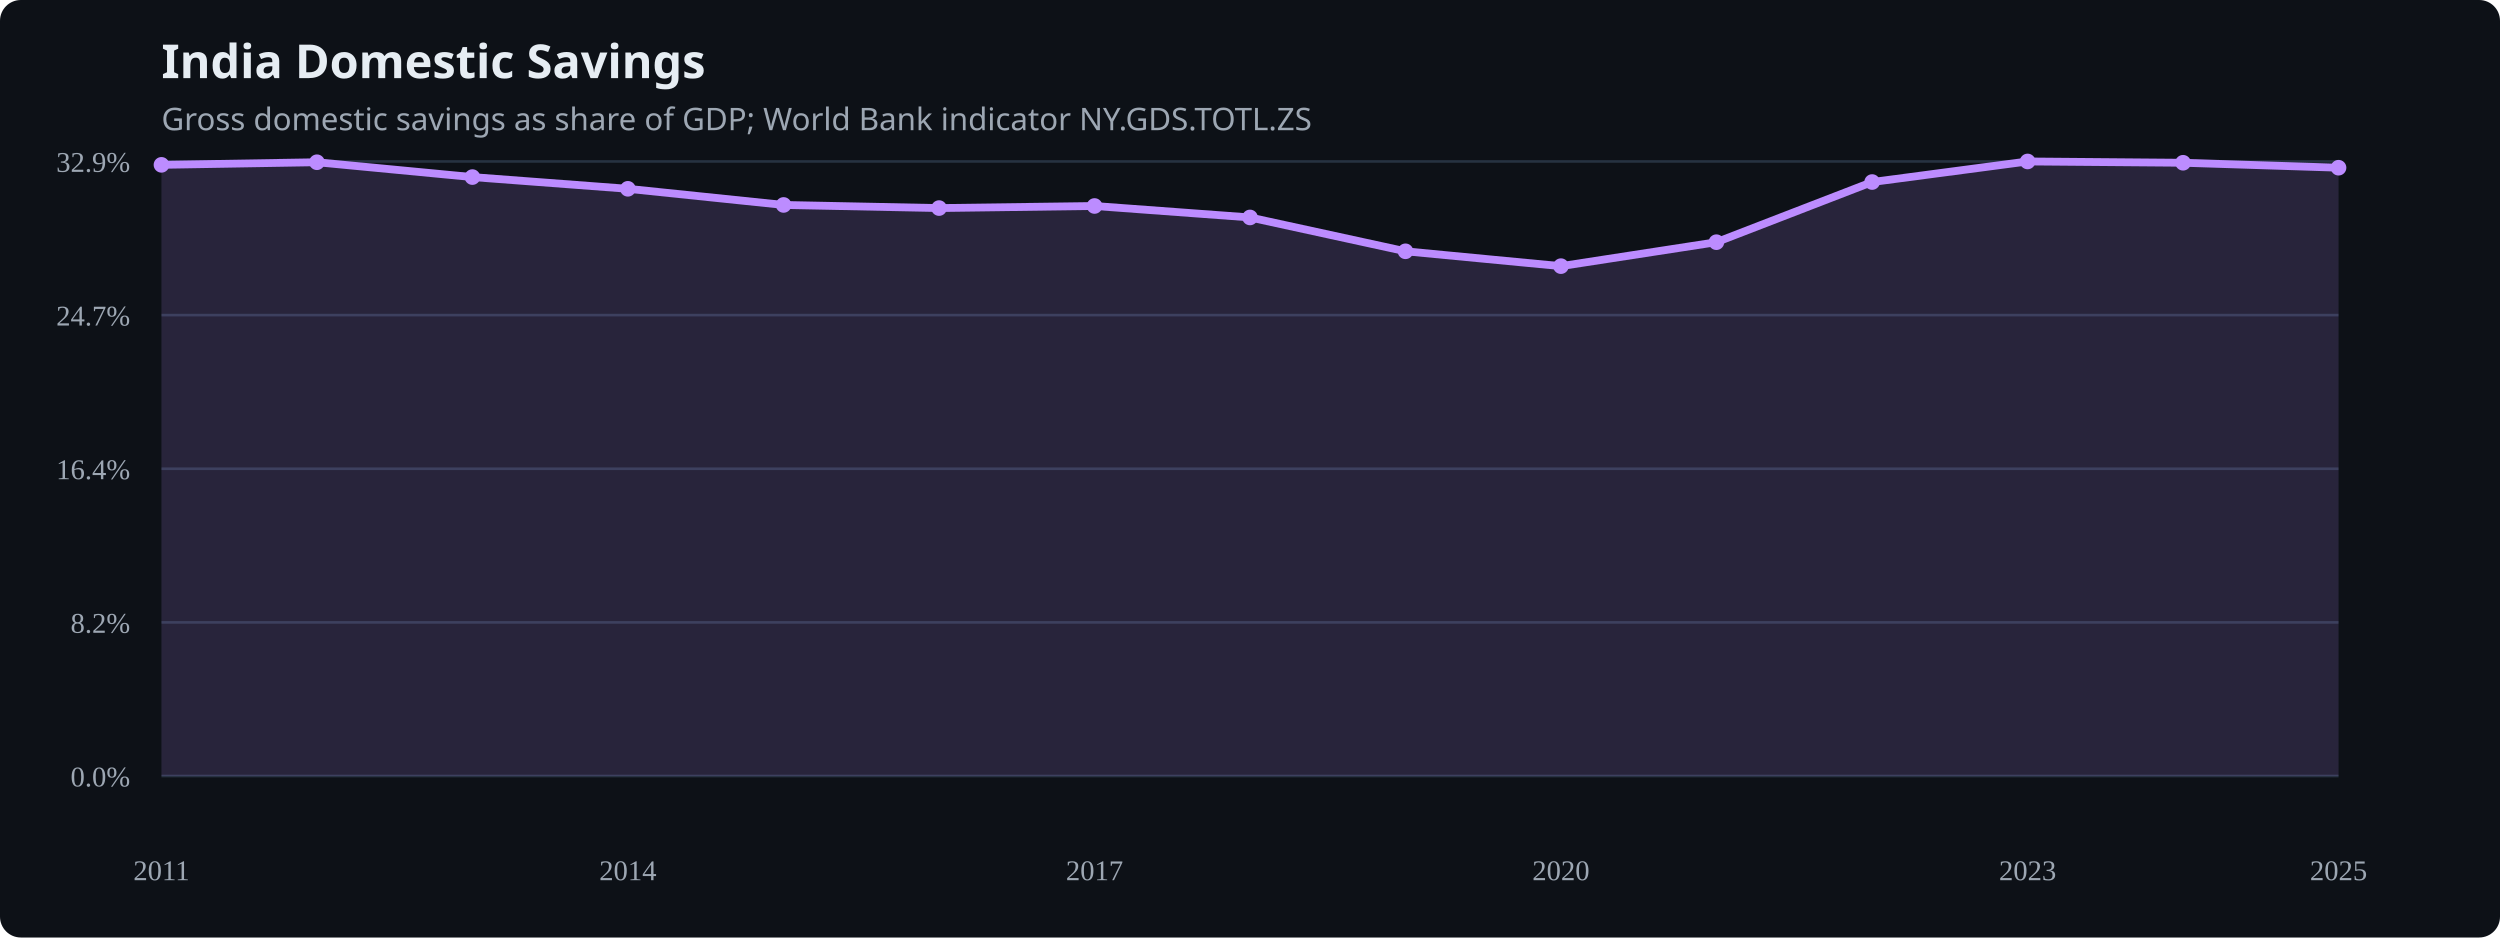
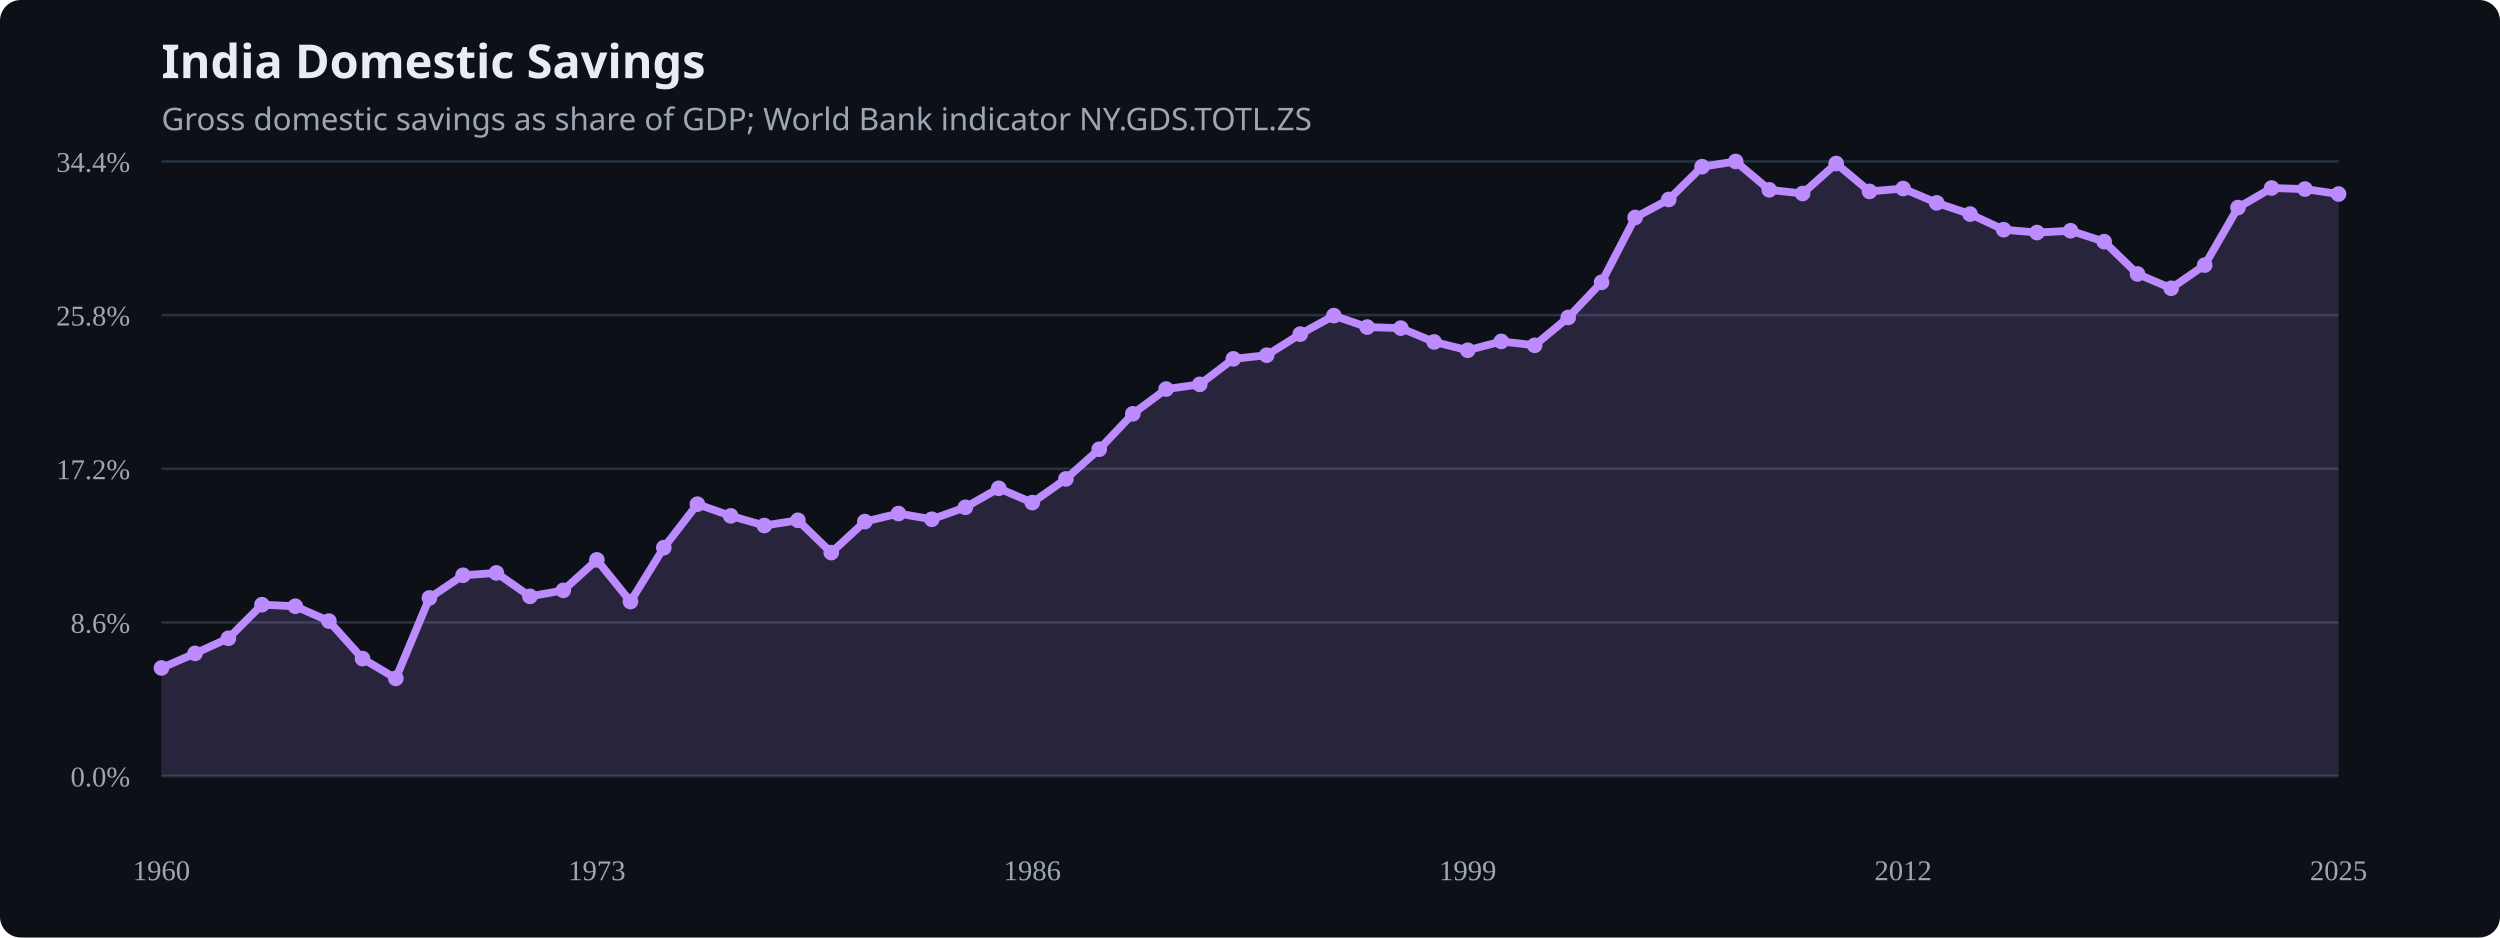
<svg xmlns="http://www.w3.org/2000/svg" width="960" height="360" viewBox="0 0 960 360" role="img" aria-label="India Domestic Savings">
  <rect width="100%" height="100%" fill="#0d1117" rx="8" />
  <text x="62" y="30" fill="#e6edf3" font-size="18" font-family="system-ui, sans-serif" font-weight="700">India Domestic Savings</text>
  <text x="62" y="50" fill="#9da7b3" font-size="12" font-family="system-ui, sans-serif">Gross domestic savings as share of GDP; World Bank indicator NY.GDS.TOTL.ZS</text>
  <line x1="62" y1="62.0" x2="898" y2="62.0" stroke="#263241" stroke-width="1" />
-   <text x="50" y="66.0" text-anchor="end" fill="#9da7b3" font-size="11">32.9%</text>
+   <text x="50" y="66.0" text-anchor="end" fill="#9da7b3" font-size="11">34.4%</text>
  <line x1="62" y1="121.0" x2="898" y2="121.0" stroke="#263241" stroke-width="1" />
-   <text x="50" y="125.0" text-anchor="end" fill="#9da7b3" font-size="11">24.7%</text>
+   <text x="50" y="125.0" text-anchor="end" fill="#9da7b3" font-size="11">25.8%</text>
  <line x1="62" y1="180.0" x2="898" y2="180.0" stroke="#263241" stroke-width="1" />
-   <text x="50" y="184.0" text-anchor="end" fill="#9da7b3" font-size="11">16.4%</text>
+   <text x="50" y="184.0" text-anchor="end" fill="#9da7b3" font-size="11">17.2%</text>
  <line x1="62" y1="239.0" x2="898" y2="239.0" stroke="#263241" stroke-width="1" />
-   <text x="50" y="243.0" text-anchor="end" fill="#9da7b3" font-size="11">8.2%</text>
+   <text x="50" y="243.0" text-anchor="end" fill="#9da7b3" font-size="11">8.6%</text>
  <line x1="62" y1="298.0" x2="898" y2="298.0" stroke="#263241" stroke-width="1" />
  <text x="50" y="302.0" text-anchor="end" fill="#9da7b3" font-size="11">0.0%</text>
-   <polygon points="62,298 62.0,63.3 121.7,62.3 181.4,68.0 241.1,72.5 300.9,78.7 360.6,79.9 420.3,79.1 480.0,83.5 539.7,96.5 599.4,102.2 659.1,93.0 718.9,69.9 778.6,62.0 838.3,62.5 898.0,64.4 898,298" fill="#bc8cff" opacity="0.16" />
-   <polyline points="62.0,63.3 121.7,62.3 181.4,68.0 241.1,72.5 300.9,78.7 360.6,79.9 420.3,79.1 480.0,83.5 539.7,96.5 599.4,102.2 659.1,93.0 718.9,69.9 778.6,62.0 838.3,62.5 898.0,64.4" fill="none" stroke="#bc8cff" stroke-width="3" stroke-linejoin="round" stroke-linecap="round" />
-   <circle cx="62.0" cy="63.3" r="3" fill="#bc8cff" />
-   <circle cx="121.7" cy="62.3" r="3" fill="#bc8cff" />
-   <circle cx="181.4" cy="68.0" r="3" fill="#bc8cff" />
-   <circle cx="241.1" cy="72.5" r="3" fill="#bc8cff" />
-   <circle cx="300.9" cy="78.7" r="3" fill="#bc8cff" />
-   <circle cx="360.6" cy="79.9" r="3" fill="#bc8cff" />
-   <circle cx="420.3" cy="79.1" r="3" fill="#bc8cff" />
-   <circle cx="480.0" cy="83.5" r="3" fill="#bc8cff" />
-   <circle cx="539.7" cy="96.5" r="3" fill="#bc8cff" />
-   <circle cx="599.4" cy="102.2" r="3" fill="#bc8cff" />
-   <circle cx="659.1" cy="93.0" r="3" fill="#bc8cff" />
-   <circle cx="718.9" cy="69.9" r="3" fill="#bc8cff" />
-   <circle cx="778.6" cy="62.0" r="3" fill="#bc8cff" />
-   <circle cx="838.3" cy="62.5" r="3" fill="#bc8cff" />
-   <circle cx="898.0" cy="64.4" r="3" fill="#bc8cff" />
-   <text x="62.0" y="338" text-anchor="middle" fill="#9da7b3" font-size="11">2011</text>
-   <text x="241.1" y="338" text-anchor="middle" fill="#9da7b3" font-size="11">2014</text>
-   <text x="420.3" y="338" text-anchor="middle" fill="#9da7b3" font-size="11">2017</text>
-   <text x="599.4" y="338" text-anchor="middle" fill="#9da7b3" font-size="11">2020</text>
-   <text x="778.6" y="338" text-anchor="middle" fill="#9da7b3" font-size="11">2023</text>
+   <polygon points="62,298 62.0,256.5 74.9,250.9 87.7,245.1 100.6,232.2 113.4,232.8 126.3,238.5 139.2,252.9 152.0,260.5 164.9,229.6 177.8,220.9 190.6,220.0 203.5,229.0 216.3,226.7 229.2,215.0 242.1,231.0 254.9,210.3 267.8,193.6 280.6,198.1 293.5,201.8 306.4,199.8 319.2,212.2 332.1,200.3 345.0,197.2 357.8,199.4 370.7,194.8 383.5,187.5 396.4,193.0 409.3,183.9 422.1,172.5 435.0,158.9 447.8,149.4 460.7,147.6 473.6,137.8 486.4,136.4 499.3,128.3 512.2,121.2 525.0,125.6 537.9,126.0 550.7,131.3 563.6,134.5 576.5,131.1 589.3,132.6 602.2,121.9 615.0,108.4 627.9,83.5 640.8,76.6 653.6,64.0 666.5,62.0 679.4,72.9 692.2,74.3 705.1,62.8 717.9,73.5 730.8,72.4 743.7,77.9 756.5,82.2 769.4,88.2 782.2,89.3 795.1,88.6 808.0,92.8 820.8,105.2 833.7,110.7 846.6,101.8 859.4,79.7 872.3,72.2 885.1,72.6 898.0,74.5 898,298" fill="#bc8cff" opacity="0.16" />
+   <polyline points="62.0,256.5 74.9,250.9 87.7,245.1 100.6,232.2 113.4,232.8 126.3,238.5 139.2,252.9 152.0,260.5 164.9,229.6 177.8,220.9 190.6,220.0 203.5,229.0 216.3,226.7 229.2,215.0 242.1,231.0 254.9,210.3 267.8,193.6 280.6,198.1 293.5,201.8 306.4,199.8 319.2,212.2 332.1,200.3 345.0,197.2 357.8,199.4 370.7,194.8 383.5,187.5 396.4,193.0 409.3,183.9 422.1,172.5 435.0,158.9 447.8,149.4 460.7,147.6 473.6,137.8 486.4,136.4 499.3,128.3 512.2,121.2 525.0,125.6 537.9,126.0 550.7,131.3 563.6,134.5 576.5,131.1 589.3,132.6 602.2,121.9 615.0,108.4 627.9,83.5 640.8,76.6 653.6,64.0 666.5,62.0 679.4,72.9 692.2,74.3 705.1,62.8 717.9,73.5 730.8,72.4 743.7,77.9 756.5,82.2 769.4,88.2 782.2,89.3 795.1,88.6 808.0,92.8 820.8,105.2 833.7,110.7 846.6,101.8 859.4,79.7 872.3,72.2 885.1,72.6 898.0,74.5" fill="none" stroke="#bc8cff" stroke-width="3" stroke-linejoin="round" stroke-linecap="round" />
+   <circle cx="62.0" cy="256.5" r="3" fill="#bc8cff" />
+   <circle cx="74.9" cy="250.9" r="3" fill="#bc8cff" />
+   <circle cx="87.7" cy="245.1" r="3" fill="#bc8cff" />
+   <circle cx="100.6" cy="232.2" r="3" fill="#bc8cff" />
+   <circle cx="113.4" cy="232.8" r="3" fill="#bc8cff" />
+   <circle cx="126.3" cy="238.5" r="3" fill="#bc8cff" />
+   <circle cx="139.2" cy="252.9" r="3" fill="#bc8cff" />
+   <circle cx="152.0" cy="260.5" r="3" fill="#bc8cff" />
+   <circle cx="164.9" cy="229.6" r="3" fill="#bc8cff" />
+   <circle cx="177.8" cy="220.9" r="3" fill="#bc8cff" />
+   <circle cx="190.6" cy="220.0" r="3" fill="#bc8cff" />
+   <circle cx="203.5" cy="229.0" r="3" fill="#bc8cff" />
+   <circle cx="216.3" cy="226.7" r="3" fill="#bc8cff" />
+   <circle cx="229.2" cy="215.0" r="3" fill="#bc8cff" />
+   <circle cx="242.1" cy="231.0" r="3" fill="#bc8cff" />
+   <circle cx="254.9" cy="210.3" r="3" fill="#bc8cff" />
+   <circle cx="267.8" cy="193.6" r="3" fill="#bc8cff" />
+   <circle cx="280.6" cy="198.1" r="3" fill="#bc8cff" />
+   <circle cx="293.5" cy="201.8" r="3" fill="#bc8cff" />
+   <circle cx="306.4" cy="199.8" r="3" fill="#bc8cff" />
+   <circle cx="319.2" cy="212.2" r="3" fill="#bc8cff" />
+   <circle cx="332.1" cy="200.3" r="3" fill="#bc8cff" />
+   <circle cx="345.0" cy="197.2" r="3" fill="#bc8cff" />
+   <circle cx="357.8" cy="199.4" r="3" fill="#bc8cff" />
+   <circle cx="370.7" cy="194.8" r="3" fill="#bc8cff" />
+   <circle cx="383.5" cy="187.5" r="3" fill="#bc8cff" />
+   <circle cx="396.4" cy="193.0" r="3" fill="#bc8cff" />
+   <circle cx="409.3" cy="183.9" r="3" fill="#bc8cff" />
+   <circle cx="422.1" cy="172.5" r="3" fill="#bc8cff" />
+   <circle cx="435.0" cy="158.9" r="3" fill="#bc8cff" />
+   <circle cx="447.8" cy="149.4" r="3" fill="#bc8cff" />
+   <circle cx="460.7" cy="147.6" r="3" fill="#bc8cff" />
+   <circle cx="473.6" cy="137.8" r="3" fill="#bc8cff" />
+   <circle cx="486.4" cy="136.4" r="3" fill="#bc8cff" />
+   <circle cx="499.3" cy="128.3" r="3" fill="#bc8cff" />
+   <circle cx="512.2" cy="121.2" r="3" fill="#bc8cff" />
+   <circle cx="525.0" cy="125.6" r="3" fill="#bc8cff" />
+   <circle cx="537.9" cy="126.0" r="3" fill="#bc8cff" />
+   <circle cx="550.7" cy="131.3" r="3" fill="#bc8cff" />
+   <circle cx="563.6" cy="134.5" r="3" fill="#bc8cff" />
+   <circle cx="576.5" cy="131.1" r="3" fill="#bc8cff" />
+   <circle cx="589.3" cy="132.6" r="3" fill="#bc8cff" />
+   <circle cx="602.2" cy="121.9" r="3" fill="#bc8cff" />
+   <circle cx="615.0" cy="108.4" r="3" fill="#bc8cff" />
+   <circle cx="627.9" cy="83.5" r="3" fill="#bc8cff" />
+   <circle cx="640.8" cy="76.6" r="3" fill="#bc8cff" />
+   <circle cx="653.6" cy="64.0" r="3" fill="#bc8cff" />
+   <circle cx="666.5" cy="62.0" r="3" fill="#bc8cff" />
+   <circle cx="679.4" cy="72.9" r="3" fill="#bc8cff" />
+   <circle cx="692.2" cy="74.3" r="3" fill="#bc8cff" />
+   <circle cx="705.1" cy="62.8" r="3" fill="#bc8cff" />
+   <circle cx="717.9" cy="73.5" r="3" fill="#bc8cff" />
+   <circle cx="730.8" cy="72.4" r="3" fill="#bc8cff" />
+   <circle cx="743.7" cy="77.9" r="3" fill="#bc8cff" />
+   <circle cx="756.5" cy="82.2" r="3" fill="#bc8cff" />
+   <circle cx="769.4" cy="88.2" r="3" fill="#bc8cff" />
+   <circle cx="782.2" cy="89.3" r="3" fill="#bc8cff" />
+   <circle cx="795.1" cy="88.6" r="3" fill="#bc8cff" />
+   <circle cx="808.0" cy="92.8" r="3" fill="#bc8cff" />
+   <circle cx="820.8" cy="105.2" r="3" fill="#bc8cff" />
+   <circle cx="833.7" cy="110.7" r="3" fill="#bc8cff" />
+   <circle cx="846.6" cy="101.8" r="3" fill="#bc8cff" />
+   <circle cx="859.4" cy="79.7" r="3" fill="#bc8cff" />
+   <circle cx="872.3" cy="72.2" r="3" fill="#bc8cff" />
+   <circle cx="885.1" cy="72.6" r="3" fill="#bc8cff" />
+   <circle cx="898.0" cy="74.5" r="3" fill="#bc8cff" />
+   <text x="62.0" y="338" text-anchor="middle" fill="#9da7b3" font-size="11">1960</text>
+   <text x="229.2" y="338" text-anchor="middle" fill="#9da7b3" font-size="11">1973</text>
+   <text x="396.4" y="338" text-anchor="middle" fill="#9da7b3" font-size="11">1986</text>
+   <text x="563.6" y="338" text-anchor="middle" fill="#9da7b3" font-size="11">1999</text>
+   <text x="730.8" y="338" text-anchor="middle" fill="#9da7b3" font-size="11">2012</text>
  <text x="898.0" y="338" text-anchor="middle" fill="#9da7b3" font-size="11">2025</text>
</svg>
